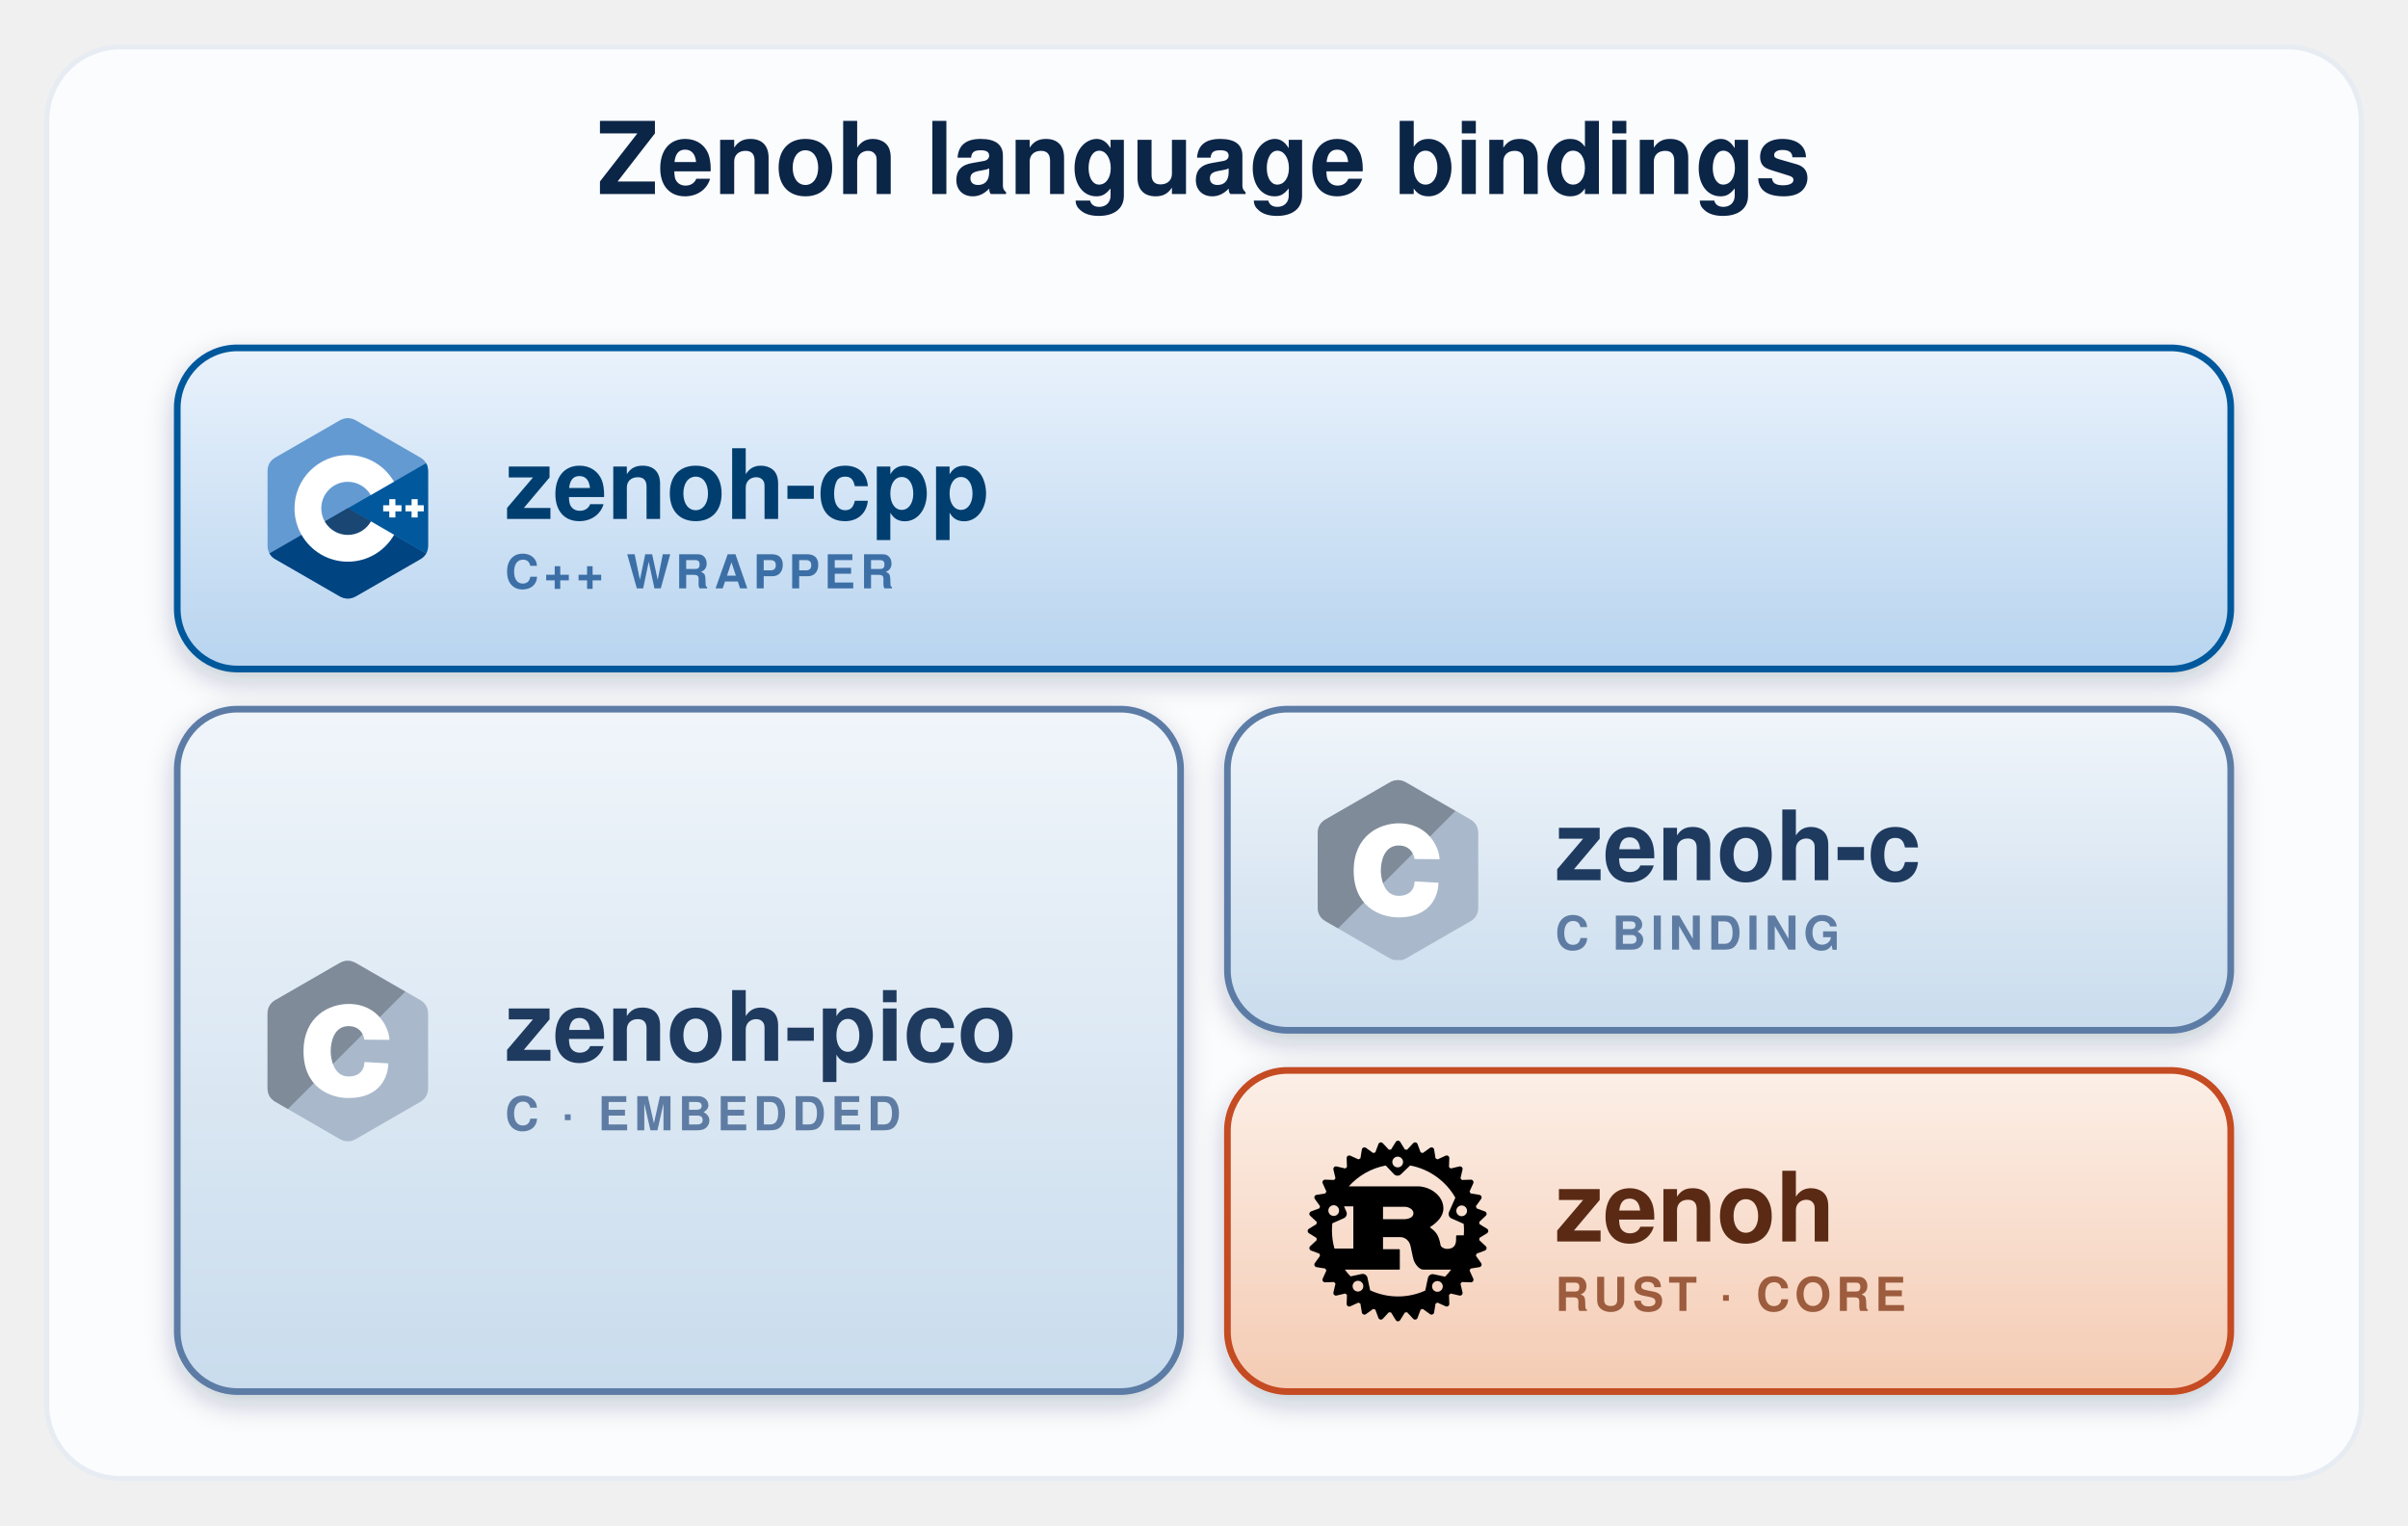
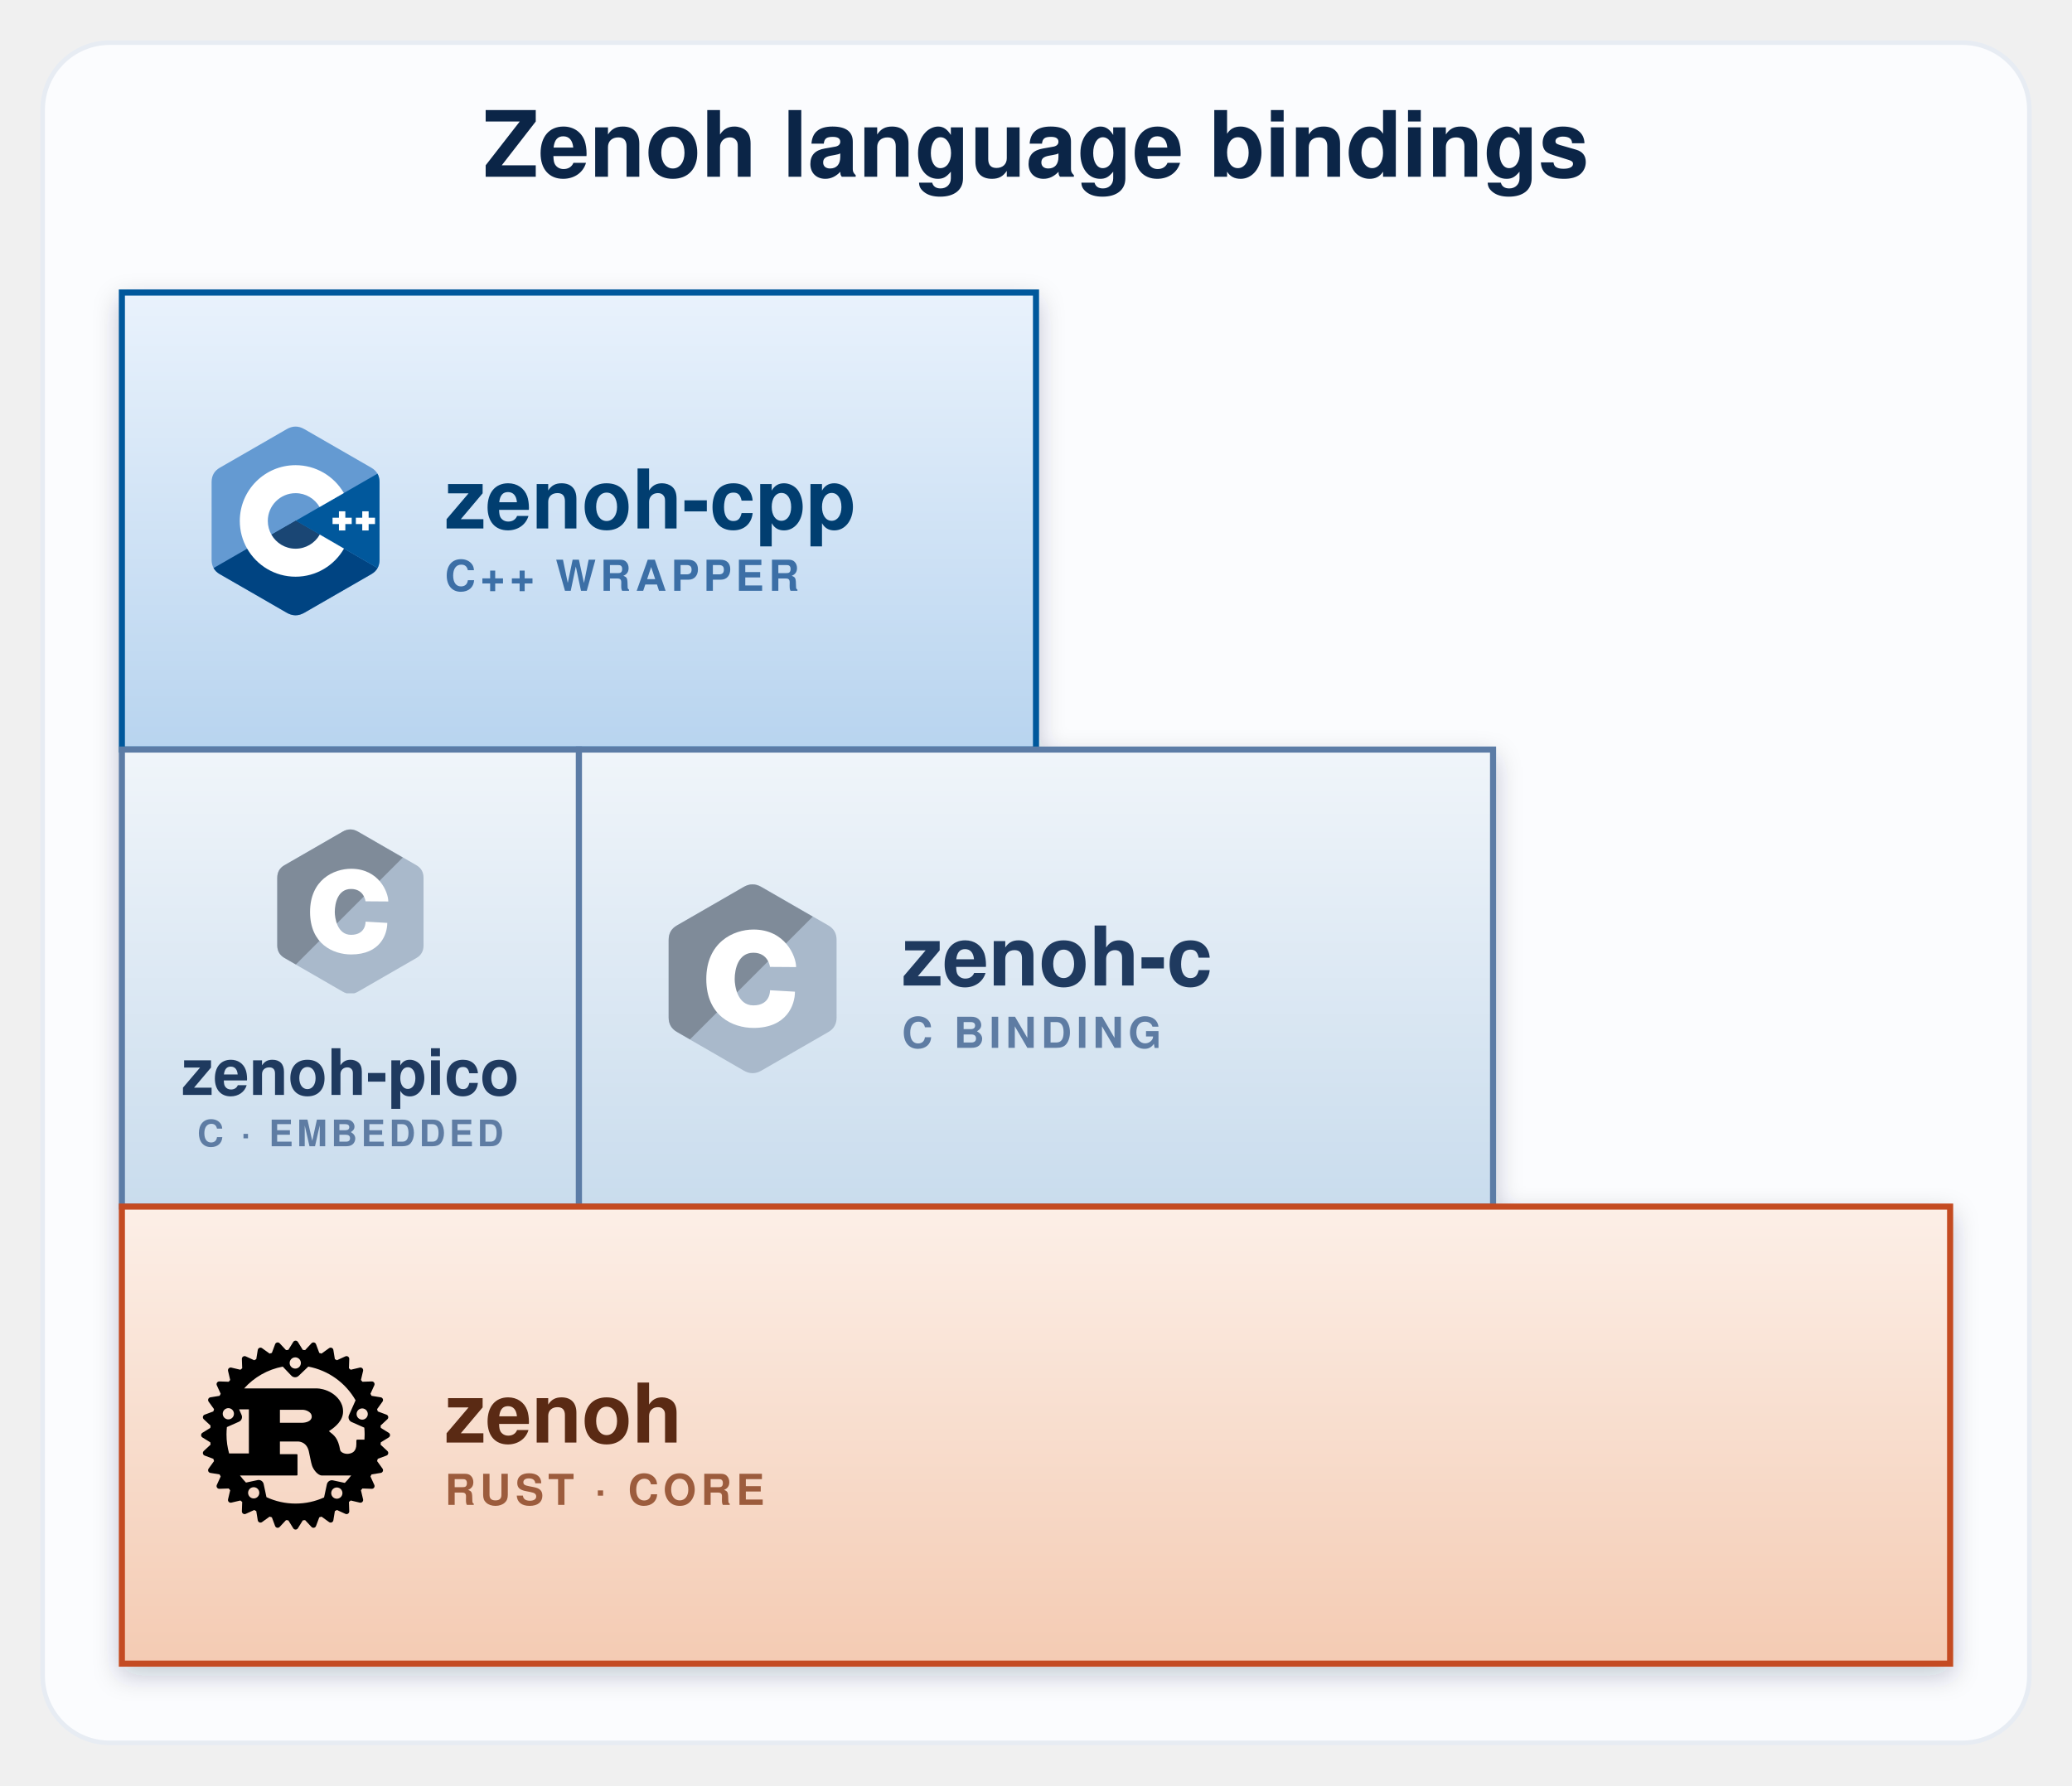
- <svg xmlns="http://www.w3.org/2000/svg" viewBox="0 0 720 456" role="img" aria-labelledby="title desc" font-family="'Segoe UI', Helvetica, Arial, sans-serif">
+ <svg xmlns="http://www.w3.org/2000/svg" viewBox="0 0 680 586" role="img" aria-labelledby="title desc" font-family="'Segoe UI', Helvetica, Arial, sans-serif">
  <defs>
    <linearGradient id="grad-rust" x1="0" x2="0" y1="0" y2="1">
      <stop offset="0" stop-color="#FCEFE7" />
      <stop offset="1" stop-color="#F4CBB3" />
    </linearGradient>
    <linearGradient id="grad-c" x1="0" x2="0" y1="0" y2="1">
      <stop offset="0" stop-color="#F0F5FA" />
      <stop offset="1" stop-color="#C9DCED" />
    </linearGradient>
    <linearGradient id="grad-cpp" x1="0" x2="0" y1="0" y2="1">
      <stop offset="0" stop-color="#E9F2FC" />
      <stop offset="1" stop-color="#B8D4EF" />
    </linearGradient>
    <filter id="softShadow" x="-20%" y="-20%" width="140%" height="140%">
      <feDropShadow dx="0" dy="3" stdDeviation="4" flood-color="#0b2547" flood-opacity=".22" />
    </filter>
    <g id="rust-logo">
      <path d="M254.251,124.862 L243.504,118.209 C243.413,117.162 243.311,116.118 243.198,115.078 L252.434,106.464 C253.373,105.588 253.794,104.292 253.539,103.037 C253.292,101.777 252.409,100.74 251.208,100.293 L239.402,95.878 C239.106,94.855 238.795,93.84 238.477,92.83 L245.842,82.601 C246.593,81.562 246.747,80.209 246.258,79.023 C245.769,77.841 244.7,76.995 243.435,76.787 L230.986,74.762 C230.501,73.818 229.997,72.888 229.489,71.966 L234.72,60.483 C235.256,59.314 235.146,57.954 234.432,56.892 C233.72,55.826 232.514,55.202 231.228,55.251 L218.592,55.691 C217.939,54.874 217.274,54.065 216.596,53.27 L219.5,40.962 C219.793,39.712 219.424,38.403 218.514,37.496 C217.611,36.591 216.3,36.217 215.05,36.51 L202.745,39.411 C201.948,38.736 201.138,38.068 200.319,37.415 L200.761,24.78 C200.81,23.5 200.187,22.285 199.12,21.575 C198.051,20.861 196.699,20.754 195.532,21.284 L184.051,26.519 C183.124,26.01 182.194,25.506 181.255,25.019 L179.225,12.567 C179.019,11.305 178.173,10.234 176.989,9.745 C175.808,9.253 174.453,9.412 173.413,10.16 L163.177,17.525 C162.17,17.205 161.157,16.896 160.135,16.603 L155.72,4.794 C155.272,3.591 154.235,2.708 152.975,2.458 C151.718,2.211 150.424,2.629 149.551,3.564 L140.936,12.807 C139.897,12.692 138.85,12.587 137.806,12.501 L131.153,1.751 C130.48,0.663 129.289,0 128.007,0 C126.726,0 125.535,0.663 124.864,1.751 L118.211,12.501 C117.165,12.587 116.118,12.692 115.078,12.807 L106.461,3.564 C105.588,2.629 104.292,2.211 103.037,2.458 C101.777,2.71 100.74,3.591 100.293,4.794 L95.878,16.603 C94.855,16.896 93.843,17.207 92.833,17.525 L82.599,10.16 C81.559,9.409 80.204,9.25 79.02,9.745 C77.839,10.234 76.99,11.305 76.785,12.567 L74.755,25.019 C73.815,25.506 72.886,26.007 71.959,26.519 L60.478,21.284 C59.311,20.751 57.951,20.861 56.89,21.575 C55.823,22.285 55.2,23.5 55.248,24.78 L55.689,37.415 C54.872,38.068 54.062,38.736 53.262,39.411 L40.957,36.51 C39.707,36.219 38.396,36.591 37.491,37.496 C36.581,38.403 36.212,39.712 36.505,40.962 L39.404,53.27 C38.731,54.067 38.066,54.874 37.413,55.691 L24.777,55.251 C23.503,55.214 22.285,55.826 21.573,56.892 C20.859,57.954 20.751,59.314 21.282,60.483 L26.516,71.966 C26.007,72.888 25.504,73.818 25.017,74.762 L12.567,76.787 C11.303,76.993 10.236,77.839 9.745,79.023 C9.255,80.209 9.414,81.562 10.16,82.601 L17.525,92.83 C17.205,93.84 16.894,94.855 16.6,95.878 L4.792,100.293 C3.593,100.74 2.71,101.777 2.461,103.037 C2.211,104.294 2.629,105.588 3.566,106.464 L12.804,115.078 C12.689,116.118 12.587,117.165 12.499,118.209 L1.751,124.862 C0.663,125.535 -1.42108547e-14,126.723 -1.42108547e-14,128.007 C-1.42108547e-14,129.291 0.663,130.48 1.751,131.15 L12.499,137.803 C12.587,138.85 12.689,139.895 12.804,140.934 L3.566,149.551 C2.629,150.424 2.211,151.721 2.461,152.975 C2.71,154.235 3.593,155.27 4.792,155.72 L16.6,160.135 C16.894,161.157 17.205,162.172 17.525,163.182 L10.16,173.413 C9.412,174.455 9.253,175.808 9.745,176.989 C10.236,178.176 11.305,179.022 12.57,179.225 L25.017,181.25 C25.504,182.194 26.003,183.124 26.516,184.051 L21.282,195.529 C20.749,196.696 20.859,198.054 21.573,199.12 C22.287,200.189 23.503,200.813 24.777,200.761 L37.408,200.319 C38.066,201.14 38.729,201.945 39.404,202.745 L36.505,215.055 C36.212,216.303 36.581,217.606 37.491,218.514 C38.394,219.426 39.707,219.791 40.957,219.497 L53.262,216.599 C54.062,217.279 54.872,217.939 55.689,218.59 L55.248,231.228 C55.2,232.507 55.823,233.72 56.89,234.434 C57.951,235.146 59.311,235.254 60.478,234.72 L71.959,229.489 C72.884,230.002 73.813,230.501 74.755,230.988 L76.785,243.433 C76.99,244.7 77.837,245.771 79.02,246.258 C80.202,246.75 81.559,246.591 82.599,245.845 L92.828,238.475 C93.838,238.795 94.853,239.108 95.875,239.402 L100.29,251.206 C100.738,252.404 101.775,253.292 103.034,253.537 C104.292,253.791 105.586,253.371 106.459,252.431 L115.076,243.193 C116.115,243.313 117.162,243.413 118.209,243.506 L124.862,254.254 C125.532,255.337 126.723,256.005 128.005,256.005 C129.287,256.005 130.478,255.34 131.15,254.254 L137.803,243.506 C138.85,243.413 139.895,243.313 140.934,243.193 L149.549,252.431 C150.422,253.371 151.718,253.791 152.973,253.537 C154.233,253.29 155.27,252.404 155.717,251.206 L160.132,239.402 C161.154,239.108 162.17,238.795 163.18,238.475 L173.411,245.845 C174.451,246.591 175.806,246.75 176.987,246.258 C178.171,245.771 179.017,244.697 179.223,243.433 L181.253,230.988 C182.192,230.501 183.121,229.995 184.048,229.489 L195.529,234.72 C196.696,235.254 198.054,235.146 199.118,234.434 C200.184,233.72 200.805,232.509 200.759,231.228 L200.319,218.59 C201.136,217.937 201.945,217.279 202.742,216.599 L215.048,219.497 C216.298,219.791 217.609,219.426 218.511,218.514 C219.421,217.606 219.791,216.303 219.497,215.055 L216.599,202.745 C217.274,201.945 217.939,201.14 218.59,200.319 L231.225,200.761 C232.5,200.813 233.718,200.189 234.429,199.12 C235.144,198.054 235.254,196.696 234.718,195.529 L229.486,184.051 C229.997,183.124 230.499,182.194 230.983,181.25 L243.433,179.225 C244.7,179.022 245.766,178.176 246.255,176.989 C246.745,175.808 246.591,174.455 245.84,173.413 L238.475,163.182 C238.793,162.172 239.104,161.157 239.4,160.135 L251.206,155.72 C252.407,155.27 253.292,154.235 253.537,152.975 C253.791,151.718 253.371,150.424 252.431,149.551 L243.196,140.934 C243.308,139.895 243.411,138.848 243.501,137.803 L254.249,131.15 C255.337,130.48 256,129.289 256,128.007 C256,126.726 255.34,125.535 254.251,124.862 L254.251,124.862 Z M182.319,214.018 C178.215,213.133 175.605,209.087 176.486,204.971 C177.364,200.859 181.407,198.242 185.509,199.127 C189.613,200.006 192.227,204.058 191.347,208.168 C190.466,212.277 186.421,214.896 182.319,214.018 L182.319,214.018 Z M178.667,189.319 C174.923,188.517 171.239,190.899 170.437,194.651 L166.621,212.458 C154.846,217.802 141.771,220.771 128,220.771 C113.914,220.771 100.554,217.655 88.569,212.083 L84.756,194.277 C83.954,190.53 80.27,188.143 76.528,188.947 L60.808,192.323 C57.89,189.319 55.175,186.12 52.68,182.742 L129.169,182.742 C130.035,182.742 130.612,182.586 130.612,181.798 L130.612,154.741 C130.612,153.954 130.035,153.797 129.169,153.797 L106.799,153.797 L106.799,136.646 L130.994,136.646 C133.202,136.646 142.803,137.277 145.872,149.549 C146.834,153.323 148.944,165.599 150.388,169.529 C151.826,173.937 157.681,182.742 163.921,182.742 L202.036,182.742 C202.469,182.742 202.931,182.693 203.418,182.605 C200.774,186.198 197.873,189.598 194.749,192.775 L178.667,189.319 L178.667,189.319 Z M72.876,213.646 C68.772,214.532 64.731,211.915 63.848,207.803 C62.97,203.684 65.58,199.641 69.684,198.756 C73.789,197.878 77.832,200.495 78.712,204.606 C79.59,208.715 76.978,212.766 72.876,213.646 L72.876,213.646 Z M43.86,95.985 C45.563,99.828 43.831,104.331 39.993,106.031 C36.156,107.736 31.665,106.001 29.963,102.156 C28.26,98.311 29.992,93.816 33.83,92.111 C37.67,90.409 42.158,92.14 43.86,95.985 L43.86,95.985 Z M34.942,117.125 L51.318,109.849 C54.816,108.296 56.396,104.196 54.842,100.691 L51.47,93.065 L64.734,93.065 L64.734,152.853 L37.973,152.853 C35.652,144.693 34.407,136.081 34.407,127.181 C34.407,123.783 34.59,120.425 34.942,117.125 L34.942,117.125 Z M106.804,111.319 L106.804,93.696 L138.39,93.696 C140.022,93.696 149.911,95.582 149.911,102.976 C149.911,109.115 142.326,111.316 136.089,111.316 L106.804,111.316 L106.804,111.319 Z M221.596,127.181 C221.596,129.519 221.51,131.833 221.339,134.129 L211.736,134.129 C210.775,134.129 210.388,134.761 210.388,135.702 L210.388,140.112 C210.388,150.493 204.535,152.75 199.406,153.325 C194.522,153.875 189.106,151.28 188.439,148.291 C185.557,132.085 180.756,128.624 173.174,122.643 C182.583,116.668 192.374,107.853 192.374,96.054 C192.374,83.313 183.64,75.288 177.686,71.352 C169.334,65.847 160.086,64.744 157.591,64.744 L58.279,64.744 C71.746,49.713 89.998,39.066 110.641,35.192 L122.347,47.473 C124.994,50.244 129.377,50.347 132.146,47.698 L145.244,35.17 C172.689,40.279 195.926,57.364 209.317,80.803 L200.35,101.056 C198.802,104.561 200.382,108.66 203.877,110.213 L221.141,117.881 C221.439,120.946 221.596,124.042 221.596,127.181 L221.596,127.181 Z M122.352,24.745 C125.385,21.84 130.196,21.955 133.1,24.992 C135.998,28.038 135.888,32.854 132.848,35.757 C129.815,38.663 125.004,38.55 122.1,35.507 C119.204,32.467 119.315,27.651 122.352,24.745 L122.352,24.745 Z M211.335,96.355 C213.035,92.512 217.526,90.778 221.363,92.483 C225.201,94.185 226.933,98.686 225.23,102.528 C223.53,106.373 219.04,108.107 215.2,106.403 C211.367,104.7 209.635,100.202 211.335,96.355 L211.335,96.355 Z" fill="#000000" />
    </g>
    <g id="c-logo">
      <path d="M255.987,85.672 C255.985,80.829 254.95,76.55 252.858,72.878 C250.803,69.266 247.724,66.24 243.596,63.846 C209.515,44.176 175.401,24.566 141.332,4.876 C132.147,-0.431 123.241,-0.238 114.124,5.146 C100.559,13.154 32.643,52.102 12.405,63.835 C4.071,68.665 0.015,76.056 0.013,85.663 C0,125.221 0.013,164.777 0,204.336 C0.002,209.072 0.993,213.268 2.993,216.886 C5.049,220.606 8.17,223.716 12.394,226.164 C32.633,237.897 100.558,276.842 114.12,284.852 C123.241,290.239 132.147,290.431 141.335,285.122 C175.405,265.431 209.521,245.822 243.607,226.152 C247.831,223.705 250.952,220.593 253.008,216.876 C255.005,213.258 255.998,209.062 256,204.325 C256,204.325 256,125.231 255.987,85.672" fill="#A9B9CB" />
      <path d="M141.101,5.134 C131.931,-0.16 123.04,0.033 113.938,5.403 C100.395,13.39 32.59,52.237 12.385,63.94 C4.064,68.757 0.015,76.129 0.013,85.711 C0,125.166 0.013,164.62 0,204.076 C0.002,208.8 0.991,212.985 2.988,216.593 C5.041,220.304 8.157,223.406 12.374,225.847 C17.003,228.528 24.133,232.635 32.533,237.467 L219.625,50.375 C193.447,35.301 167.262,20.239 141.101,5.134" fill="#7F8B99" />
      <path d="M154.456,126.968 L194.295,127.249 C194.295,110.65 177.493,70 129.322,70 C98.631,70 57.371,89.512 57.371,145.61 C57.371,201.707 97.818,220 129.322,220 C180.339,220 192.532,184.698 192.532,164.748 L154.525,162.575 C154.525,162.575 155.542,185.65 129.119,185.65 C104.729,185.65 100.659,155.772 100.659,145.61 C100.659,130.163 106.152,105.366 129.119,105.366 C152.087,105.366 154.456,126.968 154.456,126.968" fill="#FFFFFF" />
    </g>
    <g id="cpp-logo">
      <path d="M255.987,84.59 C255.985,79.753 254.95,75.478 252.858,71.809 C250.803,68.201 247.724,65.177 243.596,62.786 C209.515,43.135 175.401,23.544 141.332,3.873 C132.147,-1.43 123.241,-1.237 114.124,4.142 C100.559,12.142 32.643,51.053 12.405,62.775 C4.071,67.6 0.015,74.984 0.013,84.581 C0,124.101 0.013,163.62 0,203.14 C0,207.872 0.993,212.064 2.993,215.678 C5.049,219.395 8.17,222.502 12.394,224.947 C32.633,236.669 100.558,275.576 114.12,283.578 C123.241,288.96 132.147,289.153 141.335,283.848 C175.405,264.176 209.521,244.586 243.607,224.935 C247.831,222.491 250.952,219.382 253.008,215.668 C255.005,212.054 256,207.862 256,203.129 C256,203.129 256,124.111 255.987,84.59" fill="#649AD2" />
      <path d="M128.392,143.476 L2.993,215.678 C5.049,219.395 8.17,222.502 12.394,224.947 C32.633,236.669 100.558,275.576 114.12,283.578 C123.241,288.96 132.147,289.153 141.335,283.848 C175.405,264.176 209.521,244.586 243.607,224.935 C247.831,222.491 250.952,219.382 253.008,215.668 L128.392,143.476" fill="#004482" />
      <path d="M91.25,164.863 C98.547,177.601 112.264,186.193 128,186.193 C143.833,186.193 157.628,177.492 164.888,164.617 L128.392,143.476 L91.25,164.863" fill="#1A4674" />
      <path d="M255.987,84.59 C255.985,79.753 254.95,75.478 252.858,71.809 L128.392,143.476 L253.008,215.668 C255.005,212.054 255.998,207.862 256,203.129 C256,203.129 256,124.111 255.987,84.59" fill="#01589C" />
      <path d="M249.135,148.636 L239.397,148.636 L239.397,158.376 L229.657,158.376 L229.657,148.636 L219.92,148.636 L219.92,138.899 L229.657,138.899 L229.657,129.161 L239.397,129.161 L239.397,138.899 L249.135,138.899 L249.135,148.636 Z M128,58.847 C159.135,58.847 186.358,75.587 201.169,100.556 L201.614,101.315 L164.613,122.622 C157.28,110.013 143.635,101.528 128,101.528 C104.621,101.528 85.667,120.481 85.667,143.86 C85.667,151.506 87.705,158.672 91.25,164.863 C98.547,177.601 112.264,186.193 128,186.193 C143.659,186.193 157.325,177.682 164.647,165.04 L164.888,164.617 L201.835,186.023 C187.186,211.62 159.607,228.874 128,228.874 C96.451,228.874 68.916,211.689 54.246,186.167 C47.084,173.708 42.986,159.263 42.986,143.86 C42.986,96.91 81.047,58.847 128,58.847 Z M203.865,129.161 L203.865,138.899 L213.602,138.899 L213.602,148.636 L203.865,148.636 L203.865,158.376 L194.127,158.376 L194.127,148.636 L184.389,148.636 L184.389,138.899 L194.127,138.899 L194.127,129.161 L203.865,129.161 Z" fill="#FFFFFF" />
    </g>
  </defs>
-   <rect x="14" y="14" width="692" height="428" rx="22" fill="#FBFCFE" stroke="#E7ECF3" stroke-width="1.5" />
-   <text x="360.0" y="58" text-anchor="middle" font-size="30" font-weight="800" fill="#0B2547">Zenoh language bindings</text>
+   <rect x="14" y="14" width="652" height="558" rx="22" fill="#FBFCFE" stroke="#E7ECF3" stroke-width="1.5" />
+   <text x="340.0" y="58" text-anchor="middle" font-size="30" font-weight="800" fill="#0B2547">Zenoh language bindings</text>
  <g filter="url(#softShadow)">
-     <rect x="53" y="104" width="614" height="96" rx="18" fill="url(#grad-cpp)" stroke="#00599C" stroke-width="2" />
+     <rect x="40" y="96" width="300" height="150" rx="0" fill="url(#grad-cpp)" stroke="#00599C" stroke-width="2" />
+     <rect x="40" y="246" width="150" height="150" rx="0" fill="url(#grad-c)" stroke="#5B7CA6" stroke-width="2" />
+     <rect x="190" y="246" width="300" height="150" rx="0" fill="url(#grad-c)" stroke="#5B7CA6" stroke-width="2" />
+     <rect x="40" y="396" width="600" height="150" rx="0" fill="url(#grad-rust)" stroke="#C44B22" stroke-width="2" />
  </g>
-   <svg x="77" y="125.0" width="54" height="54" viewBox="0 0 256 288" preserveAspectRatio="xMidYMid meet">
+   <svg x="66" y="140.0" width="62" height="62" viewBox="0 0 256 288" preserveAspectRatio="xMidYMid meet">
    <use href="#cpp-logo" />
  </svg>
-   <text x="151" y="145.0" font-size="29" font-weight="700" fill="#013E70" dominant-baseline="middle">zenoh-cpp</text>
-   <text x="151" y="171.0" font-size="14" font-weight="600" letter-spacing="1.5" fill="#3C6FA6" dominant-baseline="middle">C++  WRAPPER</text>
-   <g filter="url(#softShadow)">
-     <rect x="53" y="212" width="300" height="204" rx="18" fill="url(#grad-c)" stroke="#5B7CA6" stroke-width="2" />
-   </g>
-   <svg x="77" y="287.0" width="54" height="54" viewBox="0 0 256 288" preserveAspectRatio="xMidYMid meet">
+   <text x="146" y="164.0" font-size="27" font-weight="700" fill="#013E70" dominant-baseline="middle">zenoh-cpp</text>
+   <text x="146" y="189.0" font-size="14" font-weight="600" letter-spacing="1.5" fill="#3C6FA6" dominant-baseline="middle">C++ WRAPPER</text>
+   <svg x="88.0" y="272" width="54" height="54" viewBox="0 0 256 288" preserveAspectRatio="xMidYMid meet">
    <use href="#c-logo" />
  </svg>
-   <text x="151" y="307.0" font-size="29" font-weight="700" fill="#1F3A5F" dominant-baseline="middle">zenoh-pico</text>
-   <text x="151" y="333.0" font-size="14" font-weight="600" letter-spacing="1.5" fill="#5E7CA3" dominant-baseline="middle">C  ·  EMBEDDED</text>
-   <g filter="url(#softShadow)">
-     <rect x="367" y="212" width="300" height="96" rx="18" fill="url(#grad-c)" stroke="#5B7CA6" stroke-width="2" />
-   </g>
-   <svg x="391" y="233.0" width="54" height="54" viewBox="0 0 256 288" preserveAspectRatio="xMidYMid meet">
+   <text x="115.0" y="352" font-size="21" font-weight="700" text-anchor="middle" fill="#1F3A5F" dominant-baseline="middle">zenoh-pico</text>
+   <text x="115.0" y="372" font-size="12" font-weight="600" letter-spacing="1.2" text-anchor="middle" fill="#5E7CA3" dominant-baseline="middle">C · EMBEDDED</text>
+   <svg x="216" y="290.0" width="62" height="62" viewBox="0 0 256 288" preserveAspectRatio="xMidYMid meet">
    <use href="#c-logo" />
  </svg>
-   <text x="465" y="253.0" font-size="29" font-weight="700" fill="#1F3A5F" dominant-baseline="middle">zenoh-c</text>
-   <text x="465" y="279.0" font-size="14" font-weight="600" letter-spacing="1.5" fill="#5E7CA3" dominant-baseline="middle">C  BINDING</text>
-   <g filter="url(#softShadow)">
-     <rect x="367" y="320" width="300" height="96" rx="18" fill="url(#grad-rust)" stroke="#C44B22" stroke-width="2" />
-   </g>
-   <svg x="391" y="341.0" width="54" height="54" viewBox="0 0 256 256" preserveAspectRatio="xMidYMid meet">
+   <text x="296" y="314.0" font-size="27" font-weight="700" fill="#1F3A5F" dominant-baseline="middle">zenoh-c</text>
+   <text x="296" y="339.0" font-size="14" font-weight="600" letter-spacing="1.5" fill="#5E7CA3" dominant-baseline="middle">C BINDING</text>
+   <svg x="66" y="440.0" width="62" height="62" viewBox="0 0 256 256" preserveAspectRatio="xMidYMid meet">
    <use href="#rust-logo" />
  </svg>
-   <text x="465" y="361.0" font-size="29" font-weight="700" fill="#5A2A14" dominant-baseline="middle">zenoh</text>
-   <text x="465" y="387.0" font-size="14" font-weight="600" letter-spacing="1.5" fill="#9C5C3D" dominant-baseline="middle">RUST  ·  CORE</text>
+   <text x="146" y="464.0" font-size="27" font-weight="700" fill="#5A2A14" dominant-baseline="middle">zenoh</text>
+   <text x="146" y="489.0" font-size="14" font-weight="600" letter-spacing="1.5" fill="#9C5C3D" dominant-baseline="middle">RUST · CORE</text>
</svg>
